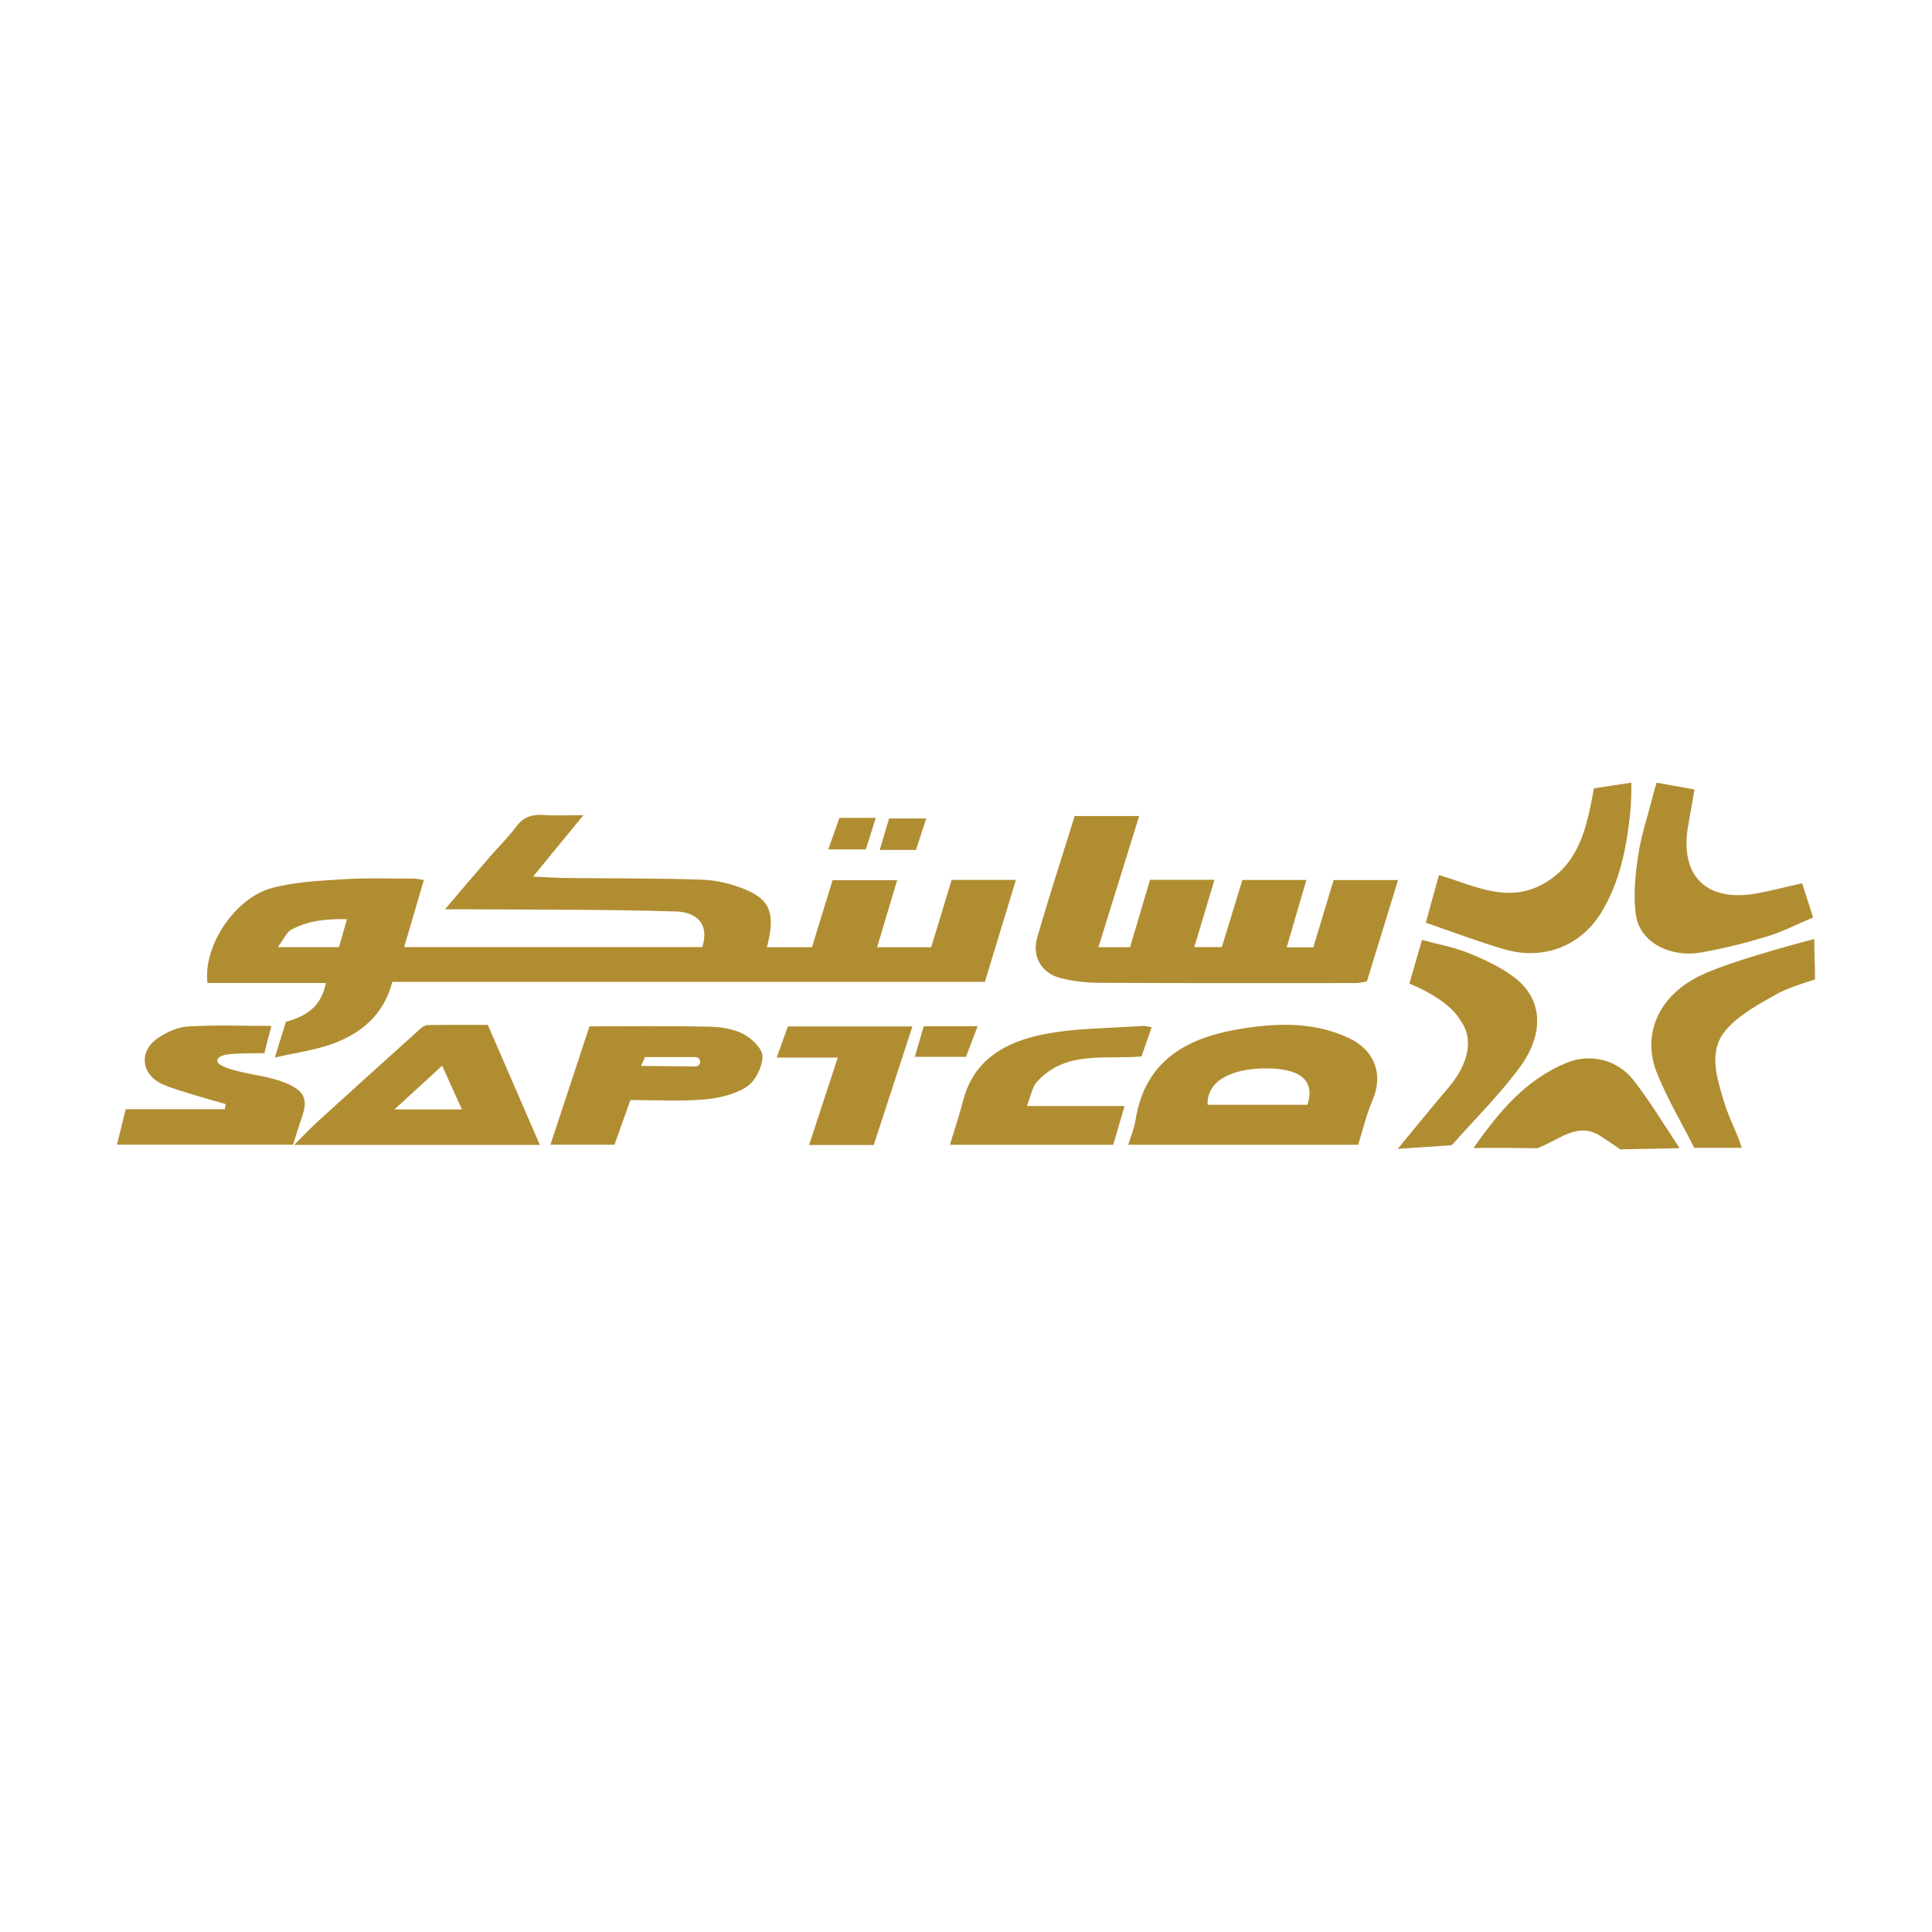
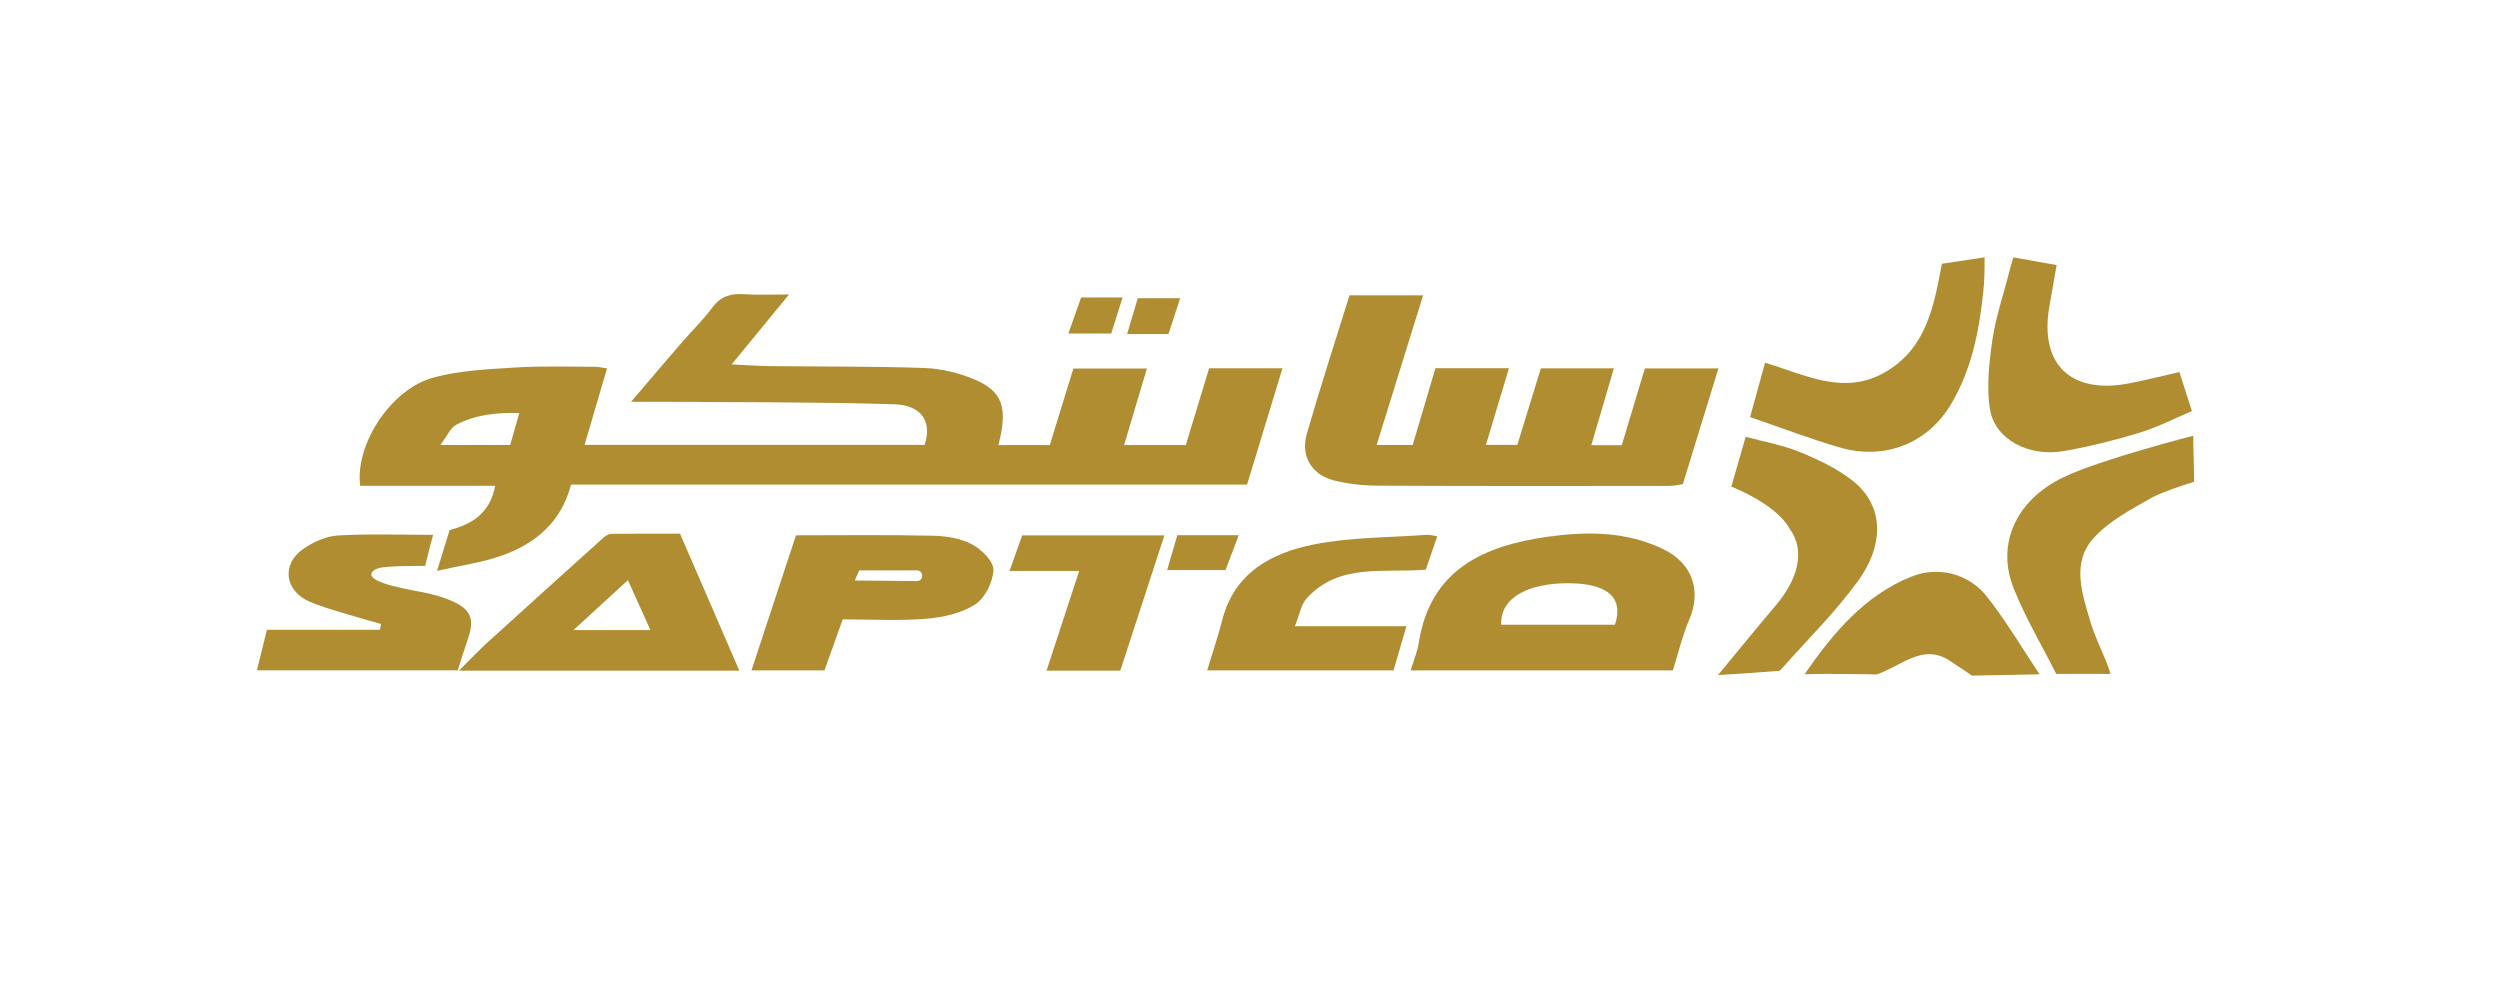
- <svg xmlns="http://www.w3.org/2000/svg" version="1.1" id="Layer_1" x="0px" y="0px" viewBox="0 0 512 512" style="enable-background:new 0 0 512 512;" xml:space="preserve">
-   <g>
-     <path style="fill:#B18D32;" d="M89.837,251.001c0.698-2.457,1.294-4.561,2.104-7.413c-5.365-0.112-10.245,0.361-14.713,2.768   c-1.28,0.689-1.975,2.468-3.617,4.645H89.837z M117.93,240.966c4.491-5.264,8.121-9.564,11.803-13.822   c2.342-2.712,4.953-5.214,7.076-8.085c1.947-2.631,4.297-3.292,7.357-3.076c3.056,0.216,6.144,0.048,10.455,0.048   c-4.746,5.782-8.811,10.732-13.355,16.268c3.356,0.151,6.118,0.353,8.883,0.384c11.976,0.137,23.961,0.025,35.929,0.443   c3.858,0.137,7.875,1.118,11.455,2.597c6.721,2.782,7.976,6.617,5.704,15.299h11.94c1.843-5.984,3.656-11.859,5.474-17.758h17.094   c-1.801,6.04-3.482,11.685-5.298,17.773h14.332c1.745-5.76,3.527-11.629,5.412-17.848h17.036c-2.793,9.18-5.44,17.885-8.222,27.02   h-157.03c-2.3,8.777-8.346,13.758-16.19,16.534c-4.499,1.591-9.334,2.23-14.946,3.507c1.233-3.981,2.079-6.712,2.93-9.466   c5.342-1.429,9.388-4.006,10.584-10.279H54.992c-1.23-9.612,7.088-22.44,16.968-25.14c6.107-1.67,12.651-1.947,19.03-2.353   c6.183-0.395,12.405-0.162,18.61-0.176c0.742,0,1.488,0.205,2.726,0.384c-1.745,5.953-3.421,11.651-5.214,17.764h79.004   c1.972-6.13-1.552-9.27-6.948-9.435c-18.336-0.566-36.691-0.443-55.04-0.577C122.46,240.955,120.79,240.966,117.93,240.966" />
-     <path style="fill:#B18D32;" d="M284.803,216.254h17.089c-3.622,11.657-7.118,22.922-10.797,34.758h8.379   c1.759-5.934,3.488-11.758,5.298-17.851h17.078c-1.866,6.225-3.622,12.072-5.351,17.831h7.295   c1.855-6.057,3.605-11.769,5.452-17.798h16.963c-1.776,6.071-3.44,11.763-5.23,17.879h7.06c1.799-5.967,3.577-11.864,5.382-17.845   h17.078c-2.796,9.094-5.474,17.806-8.267,26.88c-0.961,0.134-2.023,0.412-3.084,0.415c-22.569,0.014-45.14,0.053-67.709-0.064   c-3.485-0.02-7.068-0.392-10.43-1.266c-5.045-1.314-7.595-5.729-6.132-10.78C277.973,237.719,281.422,227.13,284.803,216.254" />
-     <path style="fill:#B18D32;" d="M320.038,292.777h26.426c2.664-8.063-4.603-9.645-10.965-9.645   C326.908,283.132,319.761,286.141,320.038,292.777 M359.923,303.381h-60.923c0.734-2.426,1.58-4.381,1.899-6.418   c2.687-17.142,15.26-22.574,29.998-24.639c9.001-1.261,18.162-1.289,26.821,2.902c6.609,3.202,8.967,9.517,5.998,16.386   C362.097,295.357,361.178,299.406,359.923,303.381" />
-     <path style="fill:#B18D32;" d="M117.178,282.416c-4.16,3.813-8.015,7.348-12.64,11.59h17.873   C120.668,290.145,119.119,286.716,117.178,282.416 M143.072,303.424h-65.14c2.659-2.639,4.48-4.58,6.441-6.365   c8.953-8.152,17.938-16.263,26.939-24.356c0.549-0.496,1.322-1.034,2-1.045c5.23-0.087,10.464-0.048,15.968-0.048   C133.83,282.102,138.303,292.423,143.072,303.424" />
-     <path style="fill:#B18D32;" d="M169.894,282.477c7.359,0.07,12.2,0.123,14.422,0.146c0.7,0.008,1.272-0.574,1.23-1.275   c0-0.011,0-0.022,0-0.031c-0.036-0.656-0.566-1.174-1.221-1.174h-13.411C170.631,280.796,170.272,281.614,169.894,282.477    M145.872,303.367c3.569-10.816,6.925-20.991,10.349-31.374c10.817,0,21.294-0.143,31.766,0.087   c3.084,0.067,6.449,0.602,9.119,2.003c2.208,1.16,5.037,3.958,4.975,5.95c-0.084,2.787-1.936,6.53-4.227,8.004   c-3.202,2.059-7.455,3.02-11.349,3.342c-6.323,0.518-12.719,0.14-19.437,0.14c-1.432,4-2.849,7.967-4.236,11.847H145.872z" />
-     <path style="fill:#B18D32;" d="M31,303.352c0.801-3.241,1.513-6.135,2.322-9.41h26.247c0.084-0.448,0.168-0.896,0.252-1.345   c-2.975-0.86-5.967-1.672-8.923-2.591c-2.622-0.812-5.292-1.552-7.791-2.661c-5.704-2.533-6.443-8.704-1.294-12.226   c2.32-1.588,5.27-2.936,8.009-3.096c7.242-0.429,14.523-0.146,22.098-0.146c-0.616,2.404-1.283,4.802-1.841,7.222   c-0.678,0.02-8.917-0.064-10.8,0.532c-0.633,0.202-1.317,0.479-1.608,1.076c-1.224,2.493,10.052,4.071,12.777,4.704   c1.832,0.423,3.678,0.922,5.404,1.653c4.933,2.084,5.833,4.295,4.079,9.253c-0.838,2.37-1.555,4.785-2.28,7.034H31z" />
-     <path style="fill:#B18D32;" d="M461.575,304.178h-12.584c-3.278-6.477-7.102-12.906-9.867-19.761   c-4.057-10.066,0.168-20.473,11.629-25.953c8.623-4.124,30.051-9.615,30.051-9.615c0,3.505,0.196,6.992,0.196,10.713   c-3.241,1.02-6.6,2.098-9.634,3.589c-4.838,2.729-10.057,5.457-13.694,9.472c-5.194,5.729-2.706,12.873-0.77,19.411   c0.995,3.356,2.58,6.533,3.883,9.799C461.04,302.472,461.227,303.142,461.575,304.178" />
-     <path style="fill:#B18D32;" d="M377.848,244.533c1.289-4.662,2.348-8.488,3.493-12.643c9.416,2.818,18.453,7.813,28.093,2.087   c9.36-5.558,11.113-15.097,12.976-25.062c2.922-0.448,6.379-0.961,9.92-1.507c0,2.9-0.039,5.561-0.317,8.147   c-0.981,9.178-2.729,18.148-7.626,26.222c-5.373,8.858-15.234,12.842-25.731,9.797   C391.864,249.601,385.238,247.057,377.848,244.533" />
-     <path style="fill:#B18D32;" d="M439.016,207.427c3.737,0.642,6.415,1.168,10.054,1.793c-0.602,3.429-1.146,6.511-1.686,9.595   c-2.353,13.357,4.905,20.456,18.392,17.904c3.849-0.728,7.648-1.712,11.817-2.653c0.888,2.79,1.782,5.595,2.891,9.077   c-4.146,1.74-8.088,3.782-12.262,5.051c-5.726,1.74-11.576,3.196-17.47,4.23c-8.107,1.418-15.996-2.673-17.148-9.592   c-0.874-5.261-0.227-10.914,0.555-16.276c0.776-5.326,2.591-10.497,3.894-15.75C438.282,209.873,438.567,209.01,439.016,207.427" />
-     <path style="fill:#B18D32;" d="M373.507,260.664c1.135-3.939,2.135-7.415,3.328-11.567c4.031,1.101,8.407,1.88,12.444,3.51   c4.255,1.717,8.567,3.751,12.181,6.527c7.27,5.586,7.967,14.607,1.311,23.695c-5.216,7.121-11.595,13.394-17.464,20.036   c-0.224,0.252-0.513,0.608-0.793,0.63c-4.404,0.328-8.811,0.608-14.108,0.958c5.034-6.085,9.161-11.192,13.416-16.19   c5.116-6.006,6.995-12.693,3.199-17.84C383.923,264.818,374.179,260.944,373.507,260.664" />
-     <path style="fill:#B18D32;" d="M295.015,303.372h-43.274c1.283-4.264,2.533-7.945,3.496-11.702   c2.846-11.088,11.536-15.613,21.372-17.574c8.514-1.695,17.391-1.574,26.112-2.222c0.653-0.048,1.328,0.179,2.476,0.35   c-0.947,2.74-1.815,5.253-2.675,7.743c-9.735,0.84-20.112-1.644-27.678,6.684c-1.348,1.488-1.678,3.897-2.712,6.455h25.888   C296.934,296.82,295.99,300.039,295.015,303.372" />
-     <path style="fill:#B18D32;" d="M429.386,304.592c0,0-1.899-1.359-5.242-3.524c-6.152-3.984-11.119,1.224-16.795,3.233   c0,0-11.08-0.213-16.848-0.045c6.757-9.701,13.962-18.268,24.79-22.653c6.09-2.462,13.226-0.86,17.532,4.572   c4.107,5.183,8.626,12.562,12.284,18.103C445.107,304.278,432.464,304.536,429.386,304.592" />
-     <path style="fill:#B18D32;" d="M222.012,280.274h-16.176c1.067-2.992,1.972-5.53,2.947-8.259h33.015   c-3.521,10.794-6.878,21.087-10.248,31.416h-17.125C217,295.57,219.42,288.185,222.012,280.274" />
-     <path style="fill:#B18D32;" d="M255.996,280.068h-13.559c0.835-2.869,1.56-5.362,2.362-8.113h14.285   C257.954,274.922,256.996,277.438,255.996,280.068" />
-     <path style="fill:#B18D32;" d="M219.499,225.109c1.093-3.082,2.037-5.749,2.964-8.368h9.629c-0.95,3.014-1.759,5.578-2.639,8.368   H219.499z" />
-     <path style="fill:#B18D32;" d="M245.469,216.897c-0.989,3.028-1.869,5.718-2.726,8.34h-9.603c0.829-2.787,1.58-5.314,2.482-8.34   H245.469z" />
-   </g>
+ <svg xmlns="http://www.w3.org/2000/svg" width="160" zoomAndPan="magnify" viewBox="0 0 120 48" height="64" preserveAspectRatio="xMidYMid meet" version="1.0">
+   <path fill="#b18d32" d="M 24.488 21.359 C 24.633 20.852 24.758 20.414 24.926 19.824 C 23.816 19.801 22.809 19.902 21.883 20.398 C 21.621 20.539 21.477 20.906 21.137 21.359 Z M 30.293 19.285 C 31.223 18.195 31.973 17.309 32.734 16.43 C 33.219 15.867 33.758 15.352 34.195 14.758 C 34.598 14.215 35.082 14.078 35.715 14.121 C 36.348 14.168 36.984 14.133 37.875 14.133 C 36.895 15.328 36.055 16.348 35.117 17.492 C 35.809 17.523 36.383 17.566 36.953 17.574 C 39.426 17.602 41.902 17.578 44.375 17.664 C 45.172 17.691 46.004 17.895 46.742 18.199 C 48.133 18.777 48.391 19.566 47.922 21.363 L 50.391 21.363 C 50.77 20.125 51.145 18.91 51.52 17.691 L 55.051 17.691 C 54.68 18.941 54.332 20.105 53.957 21.363 L 56.918 21.363 C 57.281 20.176 57.648 18.961 58.039 17.676 L 61.559 17.676 C 60.98 19.574 60.434 21.371 59.859 23.262 L 27.41 23.262 C 26.938 25.074 25.688 26.102 24.066 26.676 C 23.137 27.004 22.137 27.137 20.977 27.402 C 21.23 26.578 21.406 26.016 21.582 25.445 C 22.688 25.148 23.523 24.617 23.77 23.32 L 17.289 23.32 C 17.035 21.336 18.754 18.684 20.797 18.125 C 22.059 17.781 23.41 17.723 24.727 17.641 C 26.004 17.559 27.293 17.605 28.574 17.605 C 28.727 17.605 28.883 17.645 29.137 17.684 C 28.777 18.914 28.43 20.09 28.059 21.355 L 44.383 21.355 C 44.793 20.086 44.062 19.438 42.949 19.406 C 39.16 19.289 35.367 19.312 31.574 19.285 C 31.23 19.281 30.887 19.285 30.293 19.285 " fill-opacity="1" fill-rule="nonzero" />
+   <path fill="#b18d32" d="M 64.777 14.176 L 68.309 14.176 C 67.559 16.586 66.836 18.914 66.078 21.359 L 67.809 21.359 C 68.172 20.133 68.527 18.93 68.902 17.672 L 72.43 17.672 C 72.047 18.957 71.684 20.164 71.324 21.355 L 72.832 21.355 C 73.215 20.105 73.578 18.926 73.961 17.68 L 77.465 17.68 C 77.098 18.934 76.754 20.109 76.383 21.371 L 77.844 21.371 C 78.215 20.141 78.582 18.922 78.953 17.684 L 82.484 17.684 C 81.906 19.562 81.352 21.363 80.777 23.238 C 80.578 23.266 80.359 23.324 80.137 23.324 C 75.477 23.328 70.812 23.336 66.148 23.312 C 65.426 23.309 64.688 23.23 63.992 23.051 C 62.949 22.777 62.422 21.867 62.727 20.824 C 63.363 18.613 64.078 16.426 64.777 14.176 " fill-opacity="1" fill-rule="nonzero" />
+   <path fill="#b18d32" d="M 72.059 29.988 L 77.516 29.988 C 78.066 28.324 76.566 27.996 75.25 27.996 C 73.477 27.996 72 28.617 72.059 29.988 M 80.297 32.18 L 67.711 32.18 C 67.863 31.68 68.035 31.277 68.102 30.855 C 68.656 27.312 71.254 26.191 74.301 25.762 C 76.16 25.504 78.055 25.496 79.844 26.363 C 81.207 27.023 81.695 28.328 81.082 29.75 C 80.746 30.523 80.559 31.359 80.297 32.18 " fill-opacity="1" fill-rule="nonzero" />
+   <path fill="#b18d32" d="M 30.141 27.848 C 29.281 28.637 28.484 29.367 27.527 30.242 L 31.219 30.242 C 30.859 29.445 30.539 28.738 30.141 27.848 M 35.488 32.191 L 22.031 32.191 C 22.578 31.645 22.957 31.242 23.359 30.875 C 25.211 29.191 27.066 27.516 28.926 25.844 C 29.039 25.738 29.199 25.629 29.34 25.625 C 30.422 25.609 31.504 25.617 32.641 25.617 C 33.582 27.785 34.504 29.918 35.488 32.191 " fill-opacity="1" fill-rule="nonzero" />
+   <path fill="#b18d32" d="M 41.031 27.863 C 42.555 27.875 43.555 27.887 44.012 27.891 C 44.156 27.895 44.273 27.773 44.266 27.629 C 44.266 27.625 44.266 27.625 44.266 27.621 C 44.258 27.484 44.148 27.379 44.016 27.379 L 41.242 27.379 C 41.184 27.516 41.109 27.684 41.031 27.863 M 36.07 32.18 C 36.805 29.941 37.5 27.84 38.207 25.695 C 40.441 25.695 42.605 25.664 44.77 25.715 C 45.406 25.727 46.102 25.836 46.656 26.129 C 47.109 26.367 47.695 26.945 47.684 27.355 C 47.664 27.934 47.281 28.707 46.809 29.012 C 46.148 29.438 45.27 29.633 44.465 29.699 C 43.156 29.809 41.836 29.73 40.449 29.73 C 40.152 30.555 39.859 31.375 39.574 32.18 Z M 36.07 32.18 " fill-opacity="1" fill-rule="nonzero" />
+   <path fill="#b18d32" d="M 12.332 32.176 C 12.496 31.504 12.645 30.906 12.812 30.23 L 18.234 30.23 C 18.254 30.137 18.27 30.047 18.289 29.953 C 17.672 29.773 17.055 29.605 16.445 29.418 C 15.902 29.25 15.352 29.098 14.832 28.867 C 13.656 28.344 13.504 27.07 14.566 26.34 C 15.047 26.012 15.656 25.734 16.223 25.703 C 17.719 25.613 19.223 25.672 20.789 25.672 C 20.66 26.168 20.523 26.664 20.406 27.164 C 20.266 27.168 18.566 27.148 18.176 27.273 C 18.043 27.316 17.902 27.371 17.844 27.496 C 17.59 28.012 19.922 28.336 20.484 28.469 C 20.863 28.555 21.242 28.66 21.602 28.809 C 22.621 29.238 22.805 29.695 22.441 30.723 C 22.27 31.211 22.121 31.711 21.973 32.176 Z M 12.332 32.176 " fill-opacity="1" fill-rule="nonzero" />
+   <path fill="#b18d32" d="M 101.305 32.348 L 98.703 32.348 C 98.023 31.008 97.234 29.68 96.664 28.262 C 95.824 26.184 96.699 24.031 99.066 22.898 C 100.848 22.047 105.277 20.914 105.277 20.914 C 105.277 21.637 105.316 22.359 105.316 23.125 C 104.648 23.336 103.953 23.559 103.324 23.867 C 102.328 24.434 101.246 24.996 100.496 25.824 C 99.422 27.008 99.938 28.484 100.336 29.836 C 100.543 30.531 100.871 31.188 101.141 31.859 C 101.191 31.992 101.23 32.133 101.305 32.348 " fill-opacity="1" fill-rule="nonzero" />
+   <path fill="#b18d32" d="M 84.004 20.02 C 84.27 19.059 84.488 18.266 84.723 17.41 C 86.668 17.992 88.535 19.023 90.527 17.84 C 92.465 16.691 92.824 14.719 93.211 12.66 C 93.812 12.57 94.527 12.461 95.262 12.352 C 95.262 12.949 95.254 13.5 95.195 14.035 C 94.992 15.93 94.629 17.785 93.617 19.453 C 92.508 21.281 90.473 22.105 88.301 21.477 C 86.898 21.066 85.527 20.543 84.004 20.02 " fill-opacity="1" fill-rule="nonzero" />
+   <path fill="#b18d32" d="M 96.641 12.355 C 97.414 12.488 97.969 12.594 98.719 12.723 C 98.594 13.434 98.48 14.07 98.371 14.707 C 97.883 17.469 99.383 18.934 102.172 18.406 C 102.965 18.258 103.75 18.051 104.613 17.859 C 104.797 18.434 104.98 19.016 105.211 19.734 C 104.352 20.094 103.539 20.516 102.676 20.777 C 101.492 21.137 100.285 21.438 99.066 21.652 C 97.391 21.945 95.762 21.098 95.523 19.668 C 95.344 18.582 95.477 17.414 95.637 16.305 C 95.797 15.207 96.172 14.137 96.441 13.051 C 96.488 12.859 96.547 12.68 96.641 12.355 " fill-opacity="1" fill-rule="nonzero" />
+   <path fill="#b18d32" d="M 83.105 23.355 C 83.34 22.539 83.547 21.82 83.793 20.965 C 84.625 21.191 85.531 21.352 86.363 21.688 C 87.242 22.043 88.133 22.465 88.883 23.039 C 90.383 24.191 90.527 26.055 89.152 27.934 C 88.074 29.406 86.758 30.703 85.543 32.074 C 85.496 32.125 85.438 32.199 85.379 32.203 C 84.469 32.273 83.559 32.332 82.465 32.402 C 83.504 31.145 84.359 30.09 85.238 29.059 C 86.293 27.816 86.684 26.434 85.898 25.371 C 85.258 24.211 83.242 23.414 83.105 23.355 " fill-opacity="1" fill-rule="nonzero" />
+   <path fill="#b18d32" d="M 66.887 32.18 L 57.945 32.18 C 58.211 31.297 58.469 30.539 58.668 29.762 C 59.254 27.469 61.051 26.535 63.082 26.129 C 64.844 25.781 66.676 25.805 68.48 25.672 C 68.613 25.66 68.754 25.707 68.988 25.742 C 68.793 26.309 68.613 26.828 68.438 27.344 C 66.426 27.516 64.281 27.004 62.719 28.723 C 62.441 29.031 62.371 29.531 62.156 30.059 L 67.508 30.059 C 67.281 30.824 67.086 31.492 66.887 32.18 " fill-opacity="1" fill-rule="nonzero" />
+   <path fill="#b18d32" d="M 94.652 32.43 C 94.652 32.43 94.258 32.152 93.57 31.703 C 92.297 30.879 91.27 31.957 90.098 32.371 C 90.098 32.371 87.809 32.328 86.617 32.363 C 88.012 30.355 89.5 28.586 91.738 27.68 C 92.996 27.172 94.473 27.504 95.363 28.625 C 96.211 29.695 97.145 31.223 97.898 32.367 C 97.898 32.367 95.289 32.418 94.652 32.43 " fill-opacity="1" fill-rule="nonzero" />
+   <path fill="#b18d32" d="M 51.801 27.406 L 48.457 27.406 C 48.68 26.789 48.867 26.266 49.066 25.699 L 55.891 25.699 C 55.164 27.93 54.469 30.059 53.773 32.191 L 50.234 32.191 C 50.766 30.566 51.266 29.043 51.801 27.406 " fill-opacity="1" fill-rule="nonzero" />
+   <path fill="#b18d32" d="M 58.824 27.363 L 56.023 27.363 C 56.195 26.77 56.344 26.254 56.512 25.688 L 59.461 25.688 C 59.227 26.301 59.031 26.82 58.824 27.363 " fill-opacity="1" fill-rule="nonzero" />
+   <path fill="#b18d32" d="M 51.281 16.008 C 51.508 15.371 51.703 14.82 51.895 14.277 L 53.883 14.277 C 53.688 14.902 53.52 15.43 53.34 16.008 Z M 51.281 16.008 " fill-opacity="1" fill-rule="nonzero" />
+   <path fill="#b18d32" d="M 56.648 14.312 C 56.445 14.938 56.262 15.492 56.086 16.035 L 54.102 16.035 C 54.273 15.457 54.426 14.938 54.613 14.312 Z M 56.648 14.312 " fill-opacity="1" fill-rule="nonzero" />
</svg>
